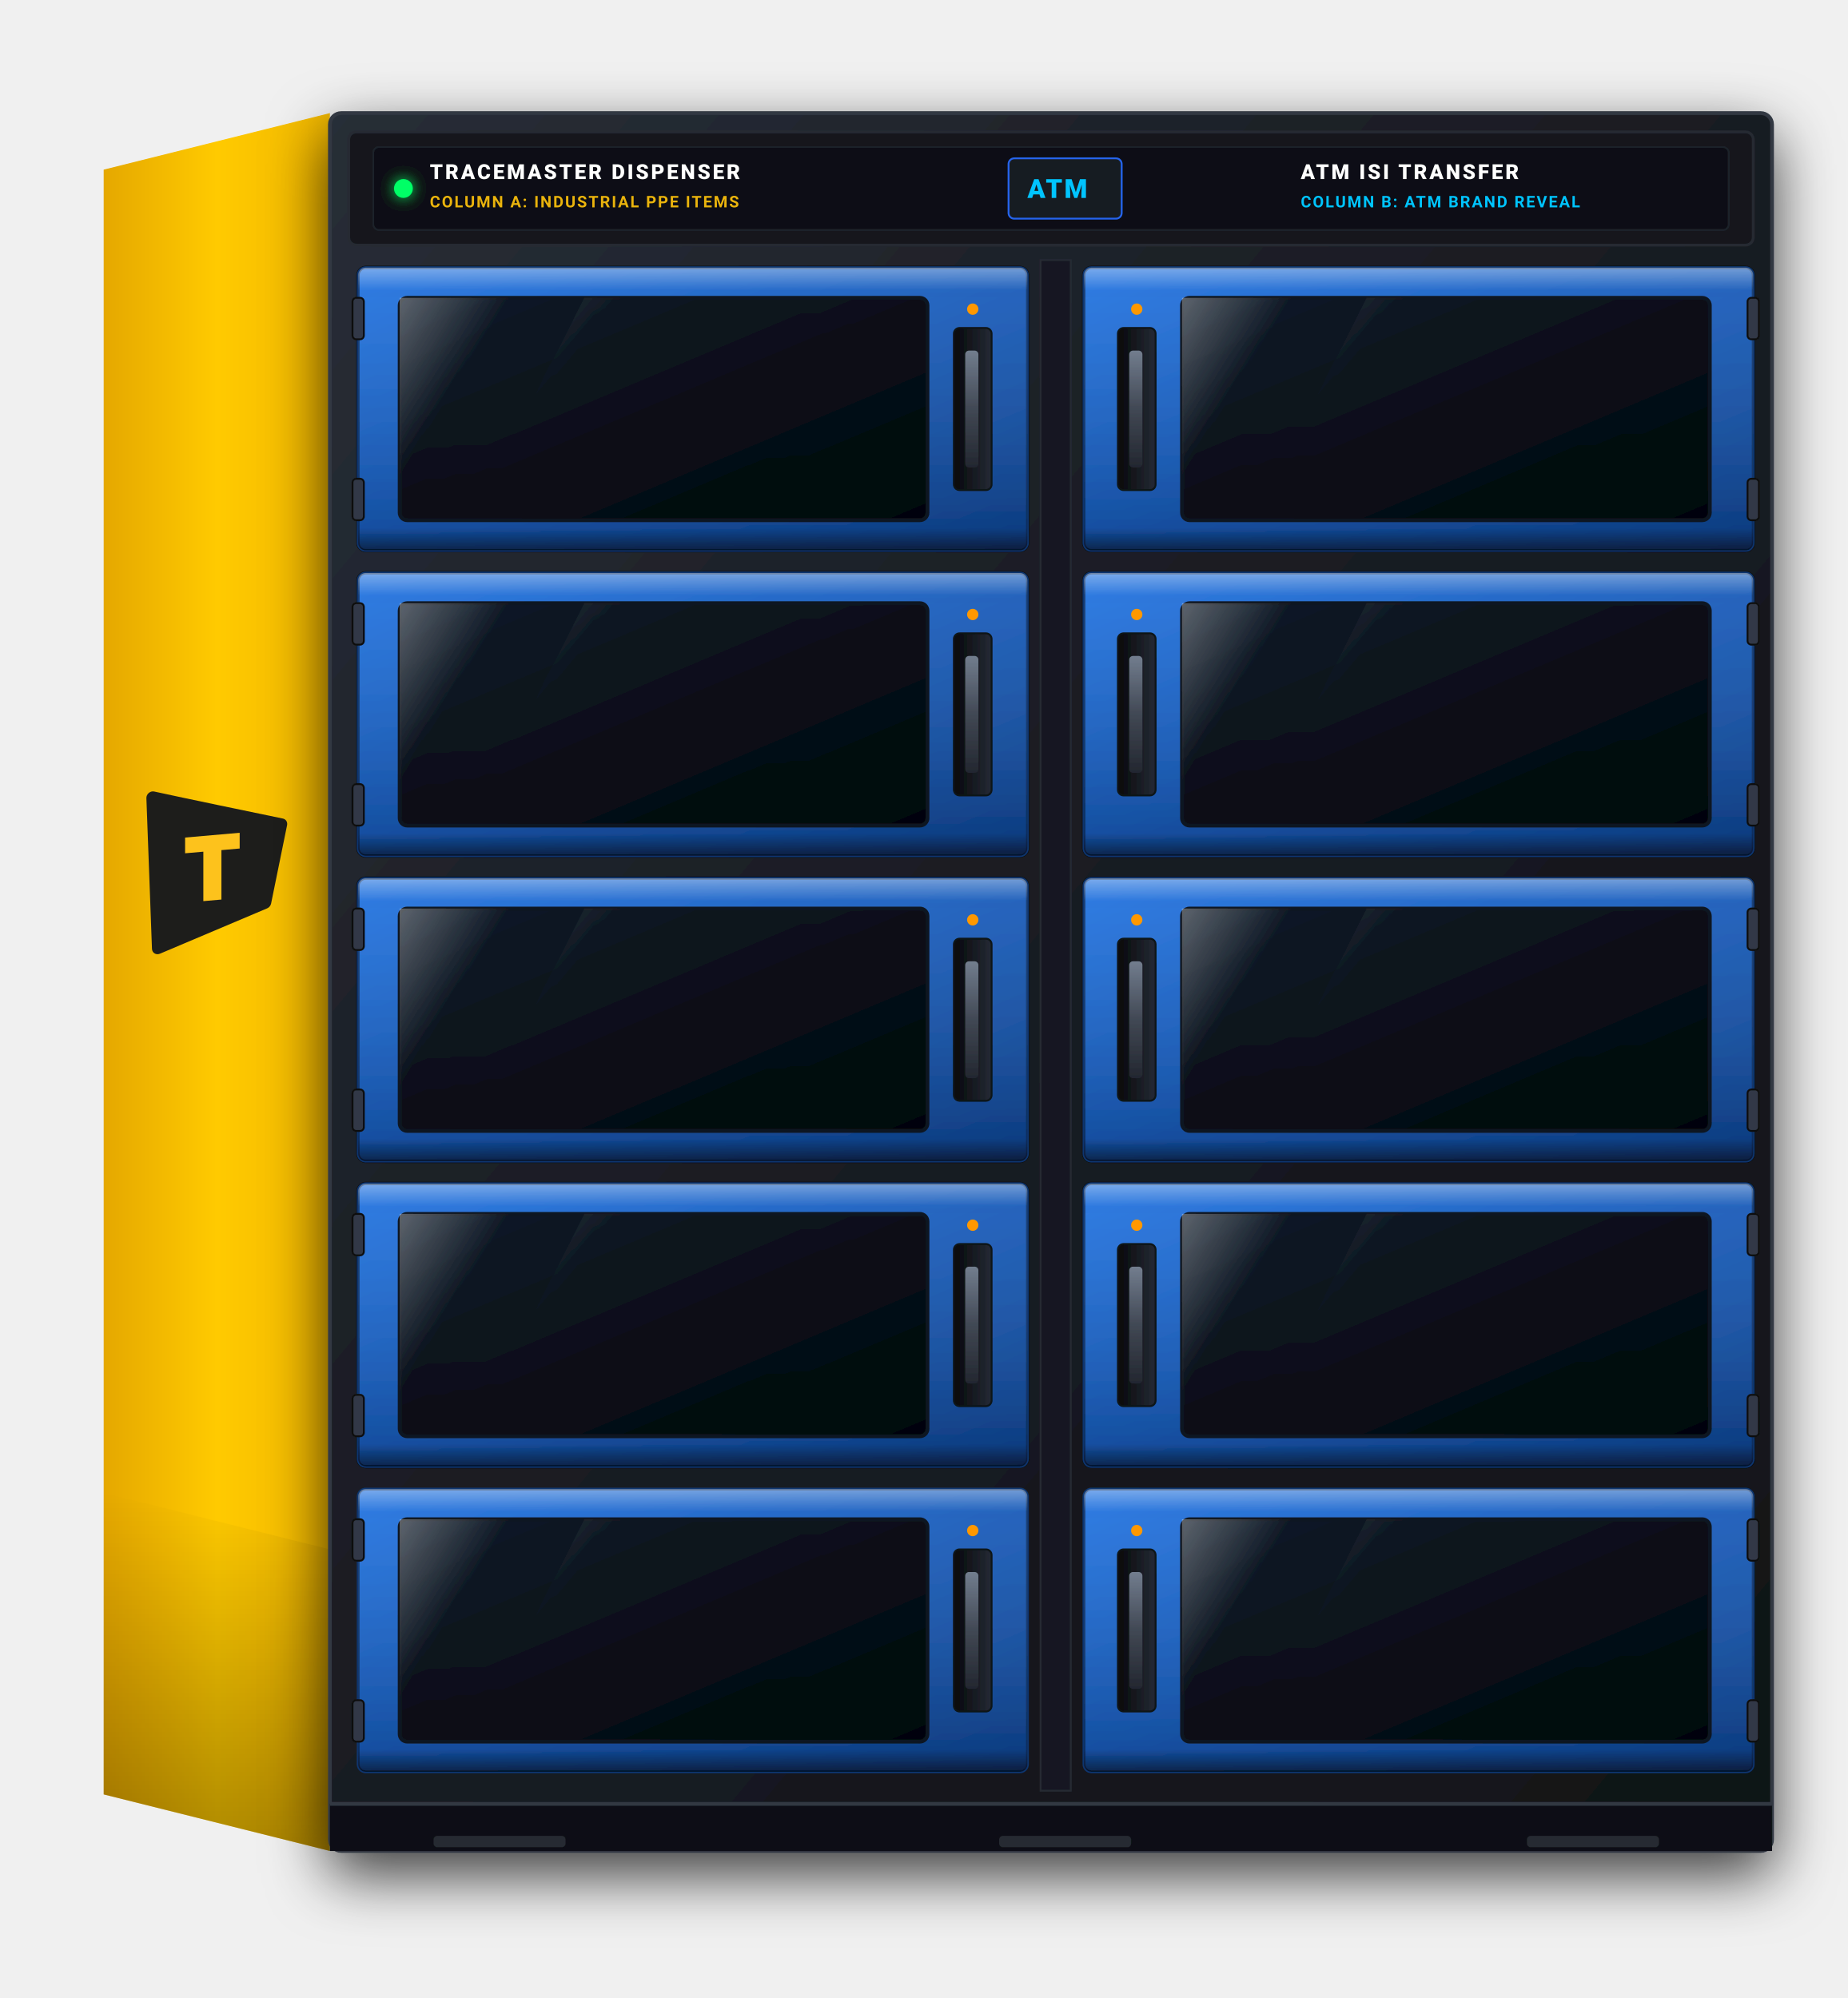
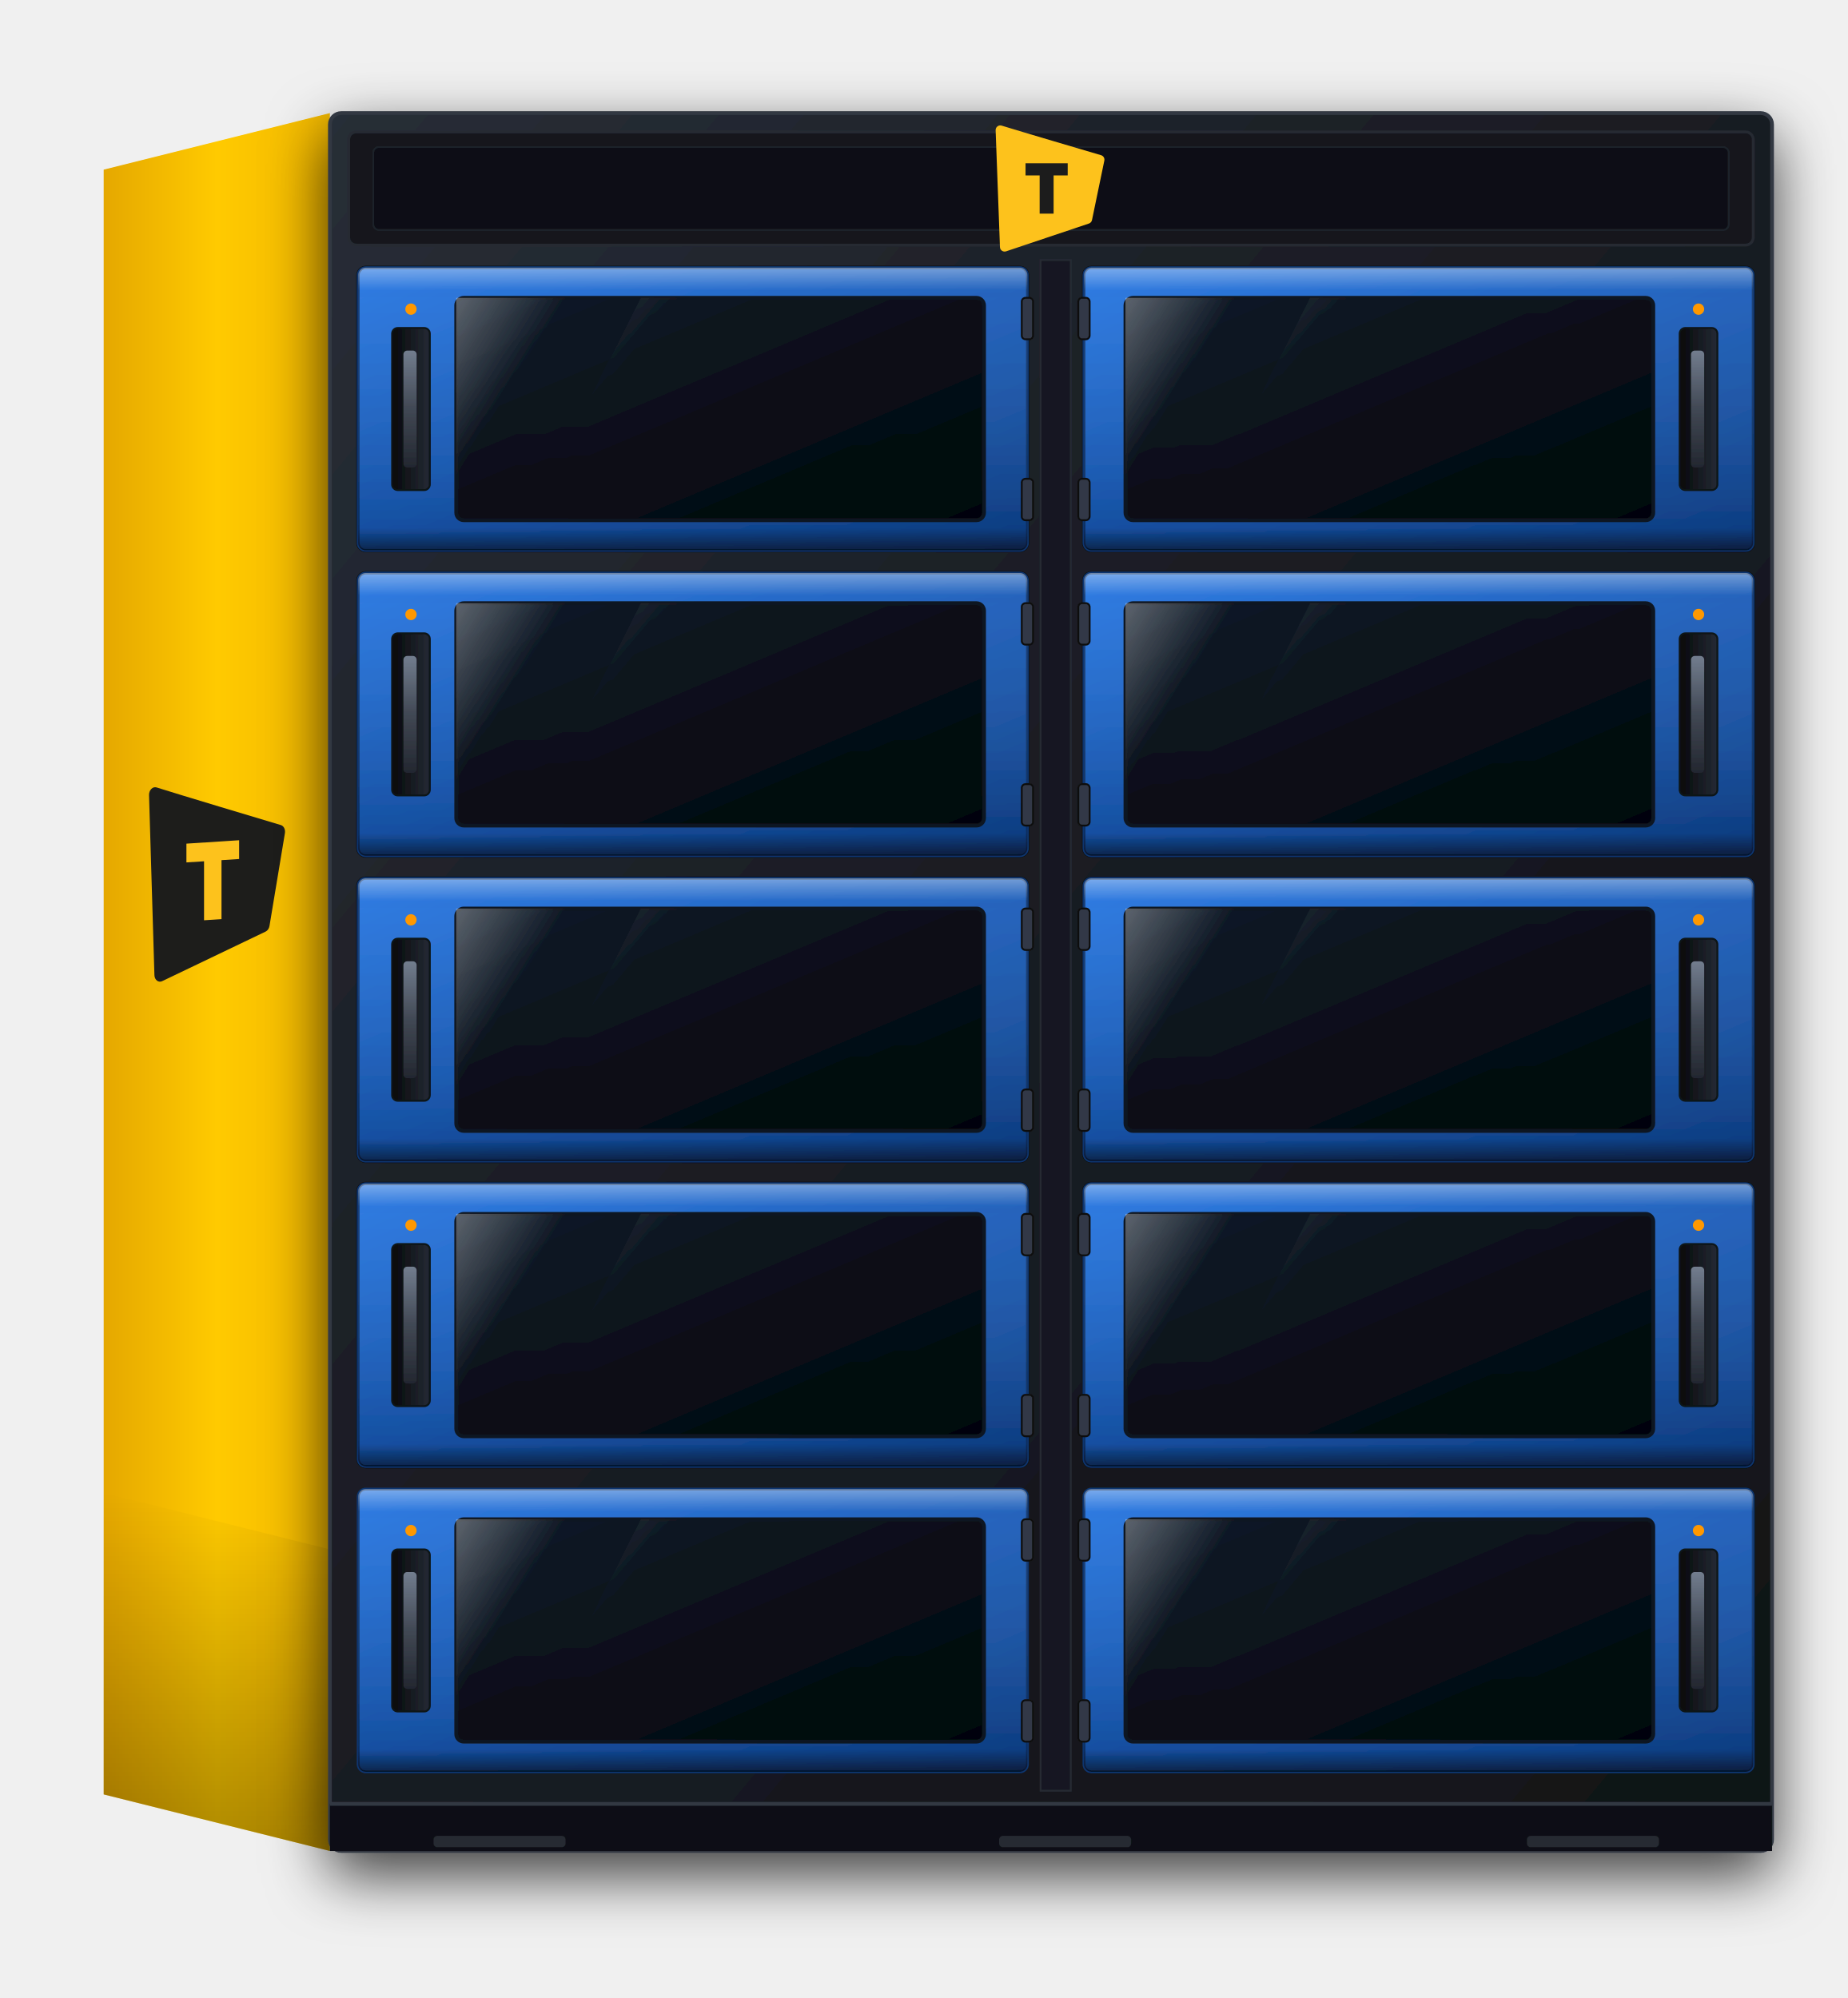
<svg xmlns="http://www.w3.org/2000/svg" viewBox="0 0 980 1060" width="100%" height="100%" shape-rendering="geometricPrecision" text-rendering="geometricPrecision">
  <defs>
    <symbol id="atm-tildes" viewBox="0 0 151 256">
      <g transform="translate(-75.0572 -33.52308)">
        <path d="M75.144,167.757c0-21.559,17.477-39.036,39.036-39.036.041,0,.083 0.0.124 0v-0l79.598-.001c10.678,0,19.335-7.64,19.335-18.317c0-5.918-2.528-8.994-6.717-12.54c10.779,6.947,17.785,16.836,17.785,30.614c0,21.559-17.477,39.544-39.036,39.544l-80.168-.002c-10.678,0-19.335,8.655-19.335,19.332c0,3.53,3.562,8.285,5.214,11.133-9.981-6.334-15.836-19.065-15.836-30.727l0.0 0Z" transform="translate(0.913208 90.13751)" fill="#00cfff" />
        <path d="M75.144,167.757c0-21.559,17.477-39.036,39.036-39.036.041,0,.083 0.0.124 0v-0l79.598-.001c10.678,0,19.335-7.64,19.335-18.317c0-5.918-2.528-8.994-6.717-12.54c10.779,6.947,17.785,16.836,17.785,30.614c0,21.559-17.477,39.544-39.036,39.544l-80.168-.002c-10.678,0-19.335,8.655-19.335,19.332c0,3.53,3.562,8.285,5.214,11.133-9.981-6.334-15.836-19.065-15.836-30.727l0.0 0Z" transform="translate(0.913208 13.63751)" fill="#0c4ee2" />
        <path d="M75.144,167.757c0-21.559,17.477-39.036,39.036-39.036.041,0,.083 0.0.124 0v-0l79.598-.001c10.678,0,19.335-7.64,19.335-18.317c0-5.918-2.528-8.994-6.717-12.54c10.779,6.947,17.785,16.836,17.785,30.614c0,21.559-17.477,39.544-39.036,39.544l-80.168-.002c-10.678,0-19.335,8.655-19.335,19.332c0,3.53,3.562,8.285,5.214,11.133-9.981-6.334-15.836-19.065-15.836-30.727l0.0 0Z" transform="translate(0.913208 -63.3394)" fill="#ff0d0d" />
      </g>
    </symbol>
    <symbol id="atm-letter-a" viewBox="0 0 300 254">
      <g id="atmastatic-u-a2" transform="translate(0 -23.5861)">
        <path id="atmastatic-u-circle" d="M27.5,0C27.5,15.188,15.188,27.5,0,27.5s-27.5-12.312-27.5-27.5s12.312-27.5,27.5-27.5s27.5,12.312,27.5,27.5Z" transform="matrix(3.500302 0 0 3.500302 127.1849 150.4875)" fill="none" stroke="#0c4ee2" stroke-width="17" />
        <path id="atmastatic-u-rectangle" d="M32.137,0C49.886,0,64.274,14.39,64.274,32.14v150.606c0,17.75-14.388,32.14-32.137,32.14s-32.137-14.39-32.137-32.14L0,32.14C0,14.39,14.388,0,32.137,0Z" transform="matrix(0.970149 0 0 0.982143 199.566 27.21459)" fill="#0c4ee2" />
        <path id="atmastatic-s-path1" d="M231.338,178.958c-1.283,29.505,5.441,66.718,42.019,69.838c3.028.258,25.103.221,25.103.221" transform="translate(0.923478 -1.755628)" fill="none" stroke="#0c4ee2" stroke-width="58" />
      </g>
    </symbol>
    <symbol id="atm-letter-t" viewBox="0 0 195 316">
      <g id="atmtstatic-u-t2">
        <path id="atmtstatic-u-vert" d="M46.441,312.893v-279.99C46.441,14.731,59.42,0,75.43,0h.002c16.01,0,28.989,14.731,28.989,32.902v279.99c0,1.058-.044,2.105-.13,3.137h-57.721c-.086-1.033-.13-2.079-.13-3.137h0Z" fill="#0c4ee2" stroke-width="0" />
        <path id="atmtstatic-u-hor" d="M29.82,64.924h161.999c-23.261,12.389-41.203,33.451-49.511,58.87h-112.488c-16.469,0-29.82-13.178-29.82-29.435s13.351-29.435,29.82-29.435v0Z" fill="#0c4ee2" stroke-width="0" />
      </g>
    </symbol>
    <symbol id="atm-letter-m" viewBox="0 0 371.8 253.5">
      <g id="atmmstatic-u-m2">
        <path id="atmmstatic-s-path1" d="M2.021,105.969c0-58.228,47.422-105.325,105.65-105.325c31.038,0,58.943,13.412,78.236,34.756c19.294-21.344,47.199-34.756,78.236-34.756c58.228,0,107.126,47.097,107.126,105.325q0,.071-0,116.24c0,15.734-13.381,28.49-29.114,28.49s-29.076-12.755-29.076-28.489L313.081,112.85c0-26.759-21.692-48.449-48.45-48.449s-48.45,21.69-48.45,48.449L216.18,222.211c0,15.734-13.649,28.489-29.383,28.489-.186,0-.372-.002-.557-.005-.185.004-.371.005-.557.005-15.733,0-30.253-12.755-30.253-28.489L155.428,112.85c0-26.759-20.512-48.449-47.27-48.449s-48.45,21.693-48.45,48.452L59.71,222.21c0,15.734-13.652,28.49-29.385,28.49s-28.305-12.755-28.305-28.489" fill="#0c4ee2" />
      </g>
    </symbol>
    <symbol id="tracemaster-logo" viewBox="0 0 180 180">
      <g transform="translate(-253.6457 -294.6204)">
        <path d="M0,0c17.143-5.293,69.75-20.795,83.776-24.924c1.963-.578,3.146-2.563,2.73-4.566L76.109,-79.581c-.284-1.367-1.273-2.482-2.598-2.927l-69.777-23.41c-2.489-.835-5.081.958-5.177,3.581L-5.081,-3.902C-5.181,-1.198,-2.585,0.798,0,0" transform="matrix(1.33333 0 0 -1.33333 289.309 313.989)" fill="#1d1d1b" />
        <path d="M0,0v-32.193h-11.762v32.193h-11.883v10.246h35.528v-10.246L0,0Z" transform="matrix(1.33333 0 0 -1.33333 347.659 369.949)" fill="#fdc21c" />
      </g>
    </symbol>
    <symbol id="ppe-gloves" viewBox="0 0 120 110">
      <g transform="translate(10, 5)">
        <rect x="12" y="68" width="32" height="26" rx="3" fill="#EAB308" stroke="#78350F" stroke-width="1.5" />
        <line x1="12" y1="78" x2="44" y2="78" stroke="#CA8A04" stroke-width="2" />
        <path d="M 14,68 C 10,50 12,38 12,24 C 12,18 18,18 18,24 L 18,44 L 20,16 C 20,10 26,10 26,16 L 26,44 L 28,18 C 28,12 34,12 34,18 L 34,44 L 36,24 C 36,18 42,18 42,24 C 42,44 44,56 42,68 Z" fill="#3B82F6" stroke="#1E3A8A" stroke-width="1.5" />
        <path d="M 14,52 C 4,46 2,36 8,32 C 14,28 16,36 20,44 Z" fill="#3B82F6" stroke="#1E3A8A" stroke-width="1.5" />
        <path d="M 18,48 Q 28,52 38,48 L 38,64 Q 28,66 18,64 Z" fill="#1D4ED8" opacity="0.6" />
      </g>
      <g transform="translate(58, 12)">
        <rect x="12" y="62" width="32" height="26" rx="3" fill="#EAB308" stroke="#78350F" stroke-width="1.5" />
        <line x1="12" y1="72" x2="44" y2="72" stroke="#CA8A04" stroke-width="2" />
        <path d="M 14,62 C 10,46 12,36 12,22 C 12,16 18,16 18,22 L 18,40 L 20,14 C 20,8 26,8 26,14 L 26,40 L 28,16 C 28,10 34,10 34,16 L 34,40 L 36,22 C 36,16 42,16 42,22 C 42,40 44,52 42,62 Z" fill="#3B82F6" stroke="#1E3A8A" stroke-width="1.5" />
        <path d="M 42,48 C 50,42 52,32 46,28 C 40,24 38,32 34,40 Z" fill="#3B82F6" stroke="#1E3A8A" stroke-width="1.5" />
        <path d="M 18,44 Q 28,48 38,44 L 38,58 Q 28,60 18,58 Z" fill="#1D4ED8" opacity="0.6" />
      </g>
    </symbol>
    <symbol id="ppe-helmet" viewBox="0 0 120 100">
      <path d="M 14,62 C 14,24 34,12 60,12 C 86,12 106,24 106,62 Z" fill="#FACC15" stroke="#CA8A04" stroke-width="2" />
      <path d="M 52,14 C 52,32 54,58 54,62 L 66,62 C 66,58 68,32 68,14 Z" fill="#EAB308" />
      <path d="M 32,28 C 34,40 38,58 38,62" stroke="#CA8A04" stroke-width="2" fill="none" />
      <path d="M 88,28 C 86,40 82,58 82,62" stroke="#CA8A04" stroke-width="2" fill="none" />
      <path d="M 4,62 C 4,58 10,58 18,58 L 102,58 C 110,58 116,58 116,62 C 116,70 106,72 96,72 L 24,72 C 14,72 4,70 4,62 Z" fill="#EAB308" stroke="#A16207" stroke-width="2" />
      <rect x="22" y="70" width="76" height="6" rx="2" fill="#374151" />
      <rect x="52" y="44" width="16" height="12" rx="2" fill="#1F2937" />
    </symbol>
    <symbol id="ppe-goggles" viewBox="0 0 120 90">
      <rect x="8" y="24" width="104" height="42" rx="10" fill="#1E293B" stroke="#0F172A" stroke-width="2" />
      <rect x="14" y="28" width="42" height="34" rx="8" fill="#38BDF8" fill-opacity="0.5" stroke="#0284C7" stroke-width="1.5" />
      <rect x="64" y="28" width="42" height="34" rx="8" fill="#38BDF8" fill-opacity="0.5" stroke="#0284C7" stroke-width="1.5" />
      <path d="M 54,40 Q 60,34 66,40" stroke="#0F172A" stroke-width="3" fill="none" />
      <line x1="20" y1="32" x2="36" y2="56" stroke="#FFFFFF" stroke-width="2.5" stroke-linecap="round" opacity="0.7" />
      <line x1="70" y1="32" x2="86" y2="56" stroke="#FFFFFF" stroke-width="2.5" stroke-linecap="round" opacity="0.7" />
      <path d="M 8,36 C 2,36 0,42 0,52" stroke="#3B82F6" stroke-width="3.5" fill="none" />
      <path d="M 112,36 C 118,36 120,42 120,52" stroke="#3B82F6" stroke-width="3.5" fill="none" />
    </symbol>
    <symbol id="ppe-boots" viewBox="0 0 120 100">
      <g transform="translate(10, 10)">
        <path d="M 4,72 L 96,72 L 98,82 L 4,82 Z" fill="#0F172A" />
        <rect x="12" y="80" width="8" height="4" fill="#334155" />
        <rect x="28" y="80" width="8" height="4" fill="#334155" />
        <rect x="44" y="80" width="8" height="4" fill="#334155" />
        <rect x="60" y="80" width="8" height="4" fill="#334155" />
        <rect x="76" y="80" width="8" height="4" fill="#334155" />
        <path d="M 16,14 L 38,14 L 38,36 C 44,42 56,48 76,52 C 88,54 96,60 96,72 L 4,72 C 4,52 6,24 16,14 Z" fill="#78350F" stroke="#451A03" stroke-width="1.5" />
        <path d="M 68,54 C 82,55 96,62 96,72 L 64,72 C 64,62 66,56 68,54 Z" fill="#1F2937" />
        <rect x="14" y="10" width="26" height="8" rx="3" fill="#1E293B" />
        <circle cx="34" cy="24" r="1.5" fill="#F59E0B" />
        <circle cx="36" cy="32" r="1.5" fill="#F59E0B" />
        <circle cx="40" cy="40" r="1.5" fill="#F59E0B" />
        <circle cx="46" cy="48" r="1.5" fill="#F59E0B" />
        <path d="M 32,24 L 38,32 L 36,40 L 44,48" stroke="#F59E0B" stroke-width="1.2" fill="none" />
      </g>
    </symbol>
    <linearGradient id="yellowBody" x1="0%" y1="0%" x2="100%" y2="0%">
      <stop offset="0%" stop-color="#E5A800" />
      <stop offset="50%" stop-color="#FFCA00" />
      <stop offset="100%" stop-color="#F2B800" />
    </linearGradient>
    <linearGradient id="yellowShadow" x1="0%" y1="0%" x2="0%" y2="100%">
      <stop offset="0%" stop-color="rgba(0,0,0,0)" />
      <stop offset="100%" stop-color="rgba(0,0,0,0.32)" />
    </linearGradient>
    <linearGradient id="frameDark" x1="0%" y1="0%" x2="100%" y2="100%">
      <stop offset="0%" stop-color="#282E37" />
      <stop offset="40%" stop-color="#1B1E25" />
      <stop offset="100%" stop-color="#101217" />
    </linearGradient>
    <linearGradient id="doorBlue" x1="0%" y1="0%" x2="100%" y2="100%">
      <stop offset="0%" stop-color="#2374E1" />
      <stop offset="35%" stop-color="#1A62C6" />
      <stop offset="100%" stop-color="#114796" />
    </linearGradient>
    <linearGradient id="doorBevel" x1="0%" y1="0%" x2="0%" y2="100%">
      <stop offset="0%" stop-color="rgba(255,255,255,0.4)" />
      <stop offset="8%" stop-color="rgba(255,255,255,0.06)" />
      <stop offset="92%" stop-color="rgba(0,0,0,0.15)" />
      <stop offset="100%" stop-color="rgba(0,0,0,0.6)" />
    </linearGradient>
    <linearGradient id="interiorDepth" x1="0%" y1="0%" x2="100%" y2="100%">
      <stop offset="0%" stop-color="#080A0D" />
      <stop offset="50%" stop-color="#11151D" />
      <stop offset="100%" stop-color="#050709" />
    </linearGradient>
    <radialGradient id="spotlightLeft" cx="50%" cy="20%" r="70%">
      <stop offset="0%" stop-color="rgba(255, 235, 200, 0.9)" />
      <stop offset="50%" stop-color="rgba(255, 180, 80, 0.35)" />
      <stop offset="100%" stop-color="rgba(10, 20, 35, 0)" />
    </radialGradient>
    <radialGradient id="spotlightRight" cx="50%" cy="20%" r="70%">
      <stop offset="0%" stop-color="rgba(220, 240, 255, 0.95)" />
      <stop offset="50%" stop-color="rgba(80, 160, 255, 0.4)" />
      <stop offset="100%" stop-color="rgba(10, 20, 35, 0)" />
    </radialGradient>
    <linearGradient id="windowGlass" x1="0%" y1="0%" x2="100%" y2="100%">
      <stop offset="0%" stop-color="#0D141C" stop-opacity="0.93" />
      <stop offset="50%" stop-color="#070C12" stop-opacity="0.96" />
      <stop offset="100%" stop-color="#030508" stop-opacity="0.99" />
    </linearGradient>
    <linearGradient id="glassReflection" x1="0%" y1="0%" x2="100%" y2="100%">
      <stop offset="0%" stop-color="white" stop-opacity="0.32" />
      <stop offset="30%" stop-color="white" stop-opacity="0.08" />
      <stop offset="40%" stop-color="white" stop-opacity="0" />
      <stop offset="70%" stop-color="white" stop-opacity="0" />
      <stop offset="85%" stop-color="white" stop-opacity="0.14" />
      <stop offset="100%" stop-color="white" stop-opacity="0.02" />
    </linearGradient>
    <linearGradient id="handlePocket" x1="0%" y1="0%" x2="100%" y2="0%">
      <stop offset="0%" stop-color="#07080A" />
      <stop offset="40%" stop-color="#13161C" />
      <stop offset="100%" stop-color="#242A34" />
    </linearGradient>
    <linearGradient id="metallicTrim" x1="0%" y1="0%" x2="0%" y2="100%">
      <stop offset="0%" stop-color="#727D8E" />
      <stop offset="50%" stop-color="#414854" />
      <stop offset="100%" stop-color="#232730" />
    </linearGradient>
    <filter id="dropShadow" x="-10%" y="-10%" width="130%" height="130%">
      <feDropShadow dx="0" dy="12" stdDeviation="16" flood-color="#000" flood-opacity="0.75" />
    </filter>
  </defs>
  <style>
    text {
      font-family: 'Segoe UI', -apple-system, BlinkMacSystemFont, Roboto, 'Helvetica Neue', Arial, sans-serif;
      user-select: none;
    }

    /* 12-Second Loop:
       Row 1 (Gloves &amp; Tildes) opens: 7%  - 19%
       Row 2 (Helmet &amp; 'a')    opens: 25% - 37%
       Row 3 (Goggles &amp; 't')   opens: 43% - 55%
       Row 4 (Boots &amp; 'm')     opens: 61% - 73%
       Grand Reveal (All Open): 73% - 85%
       Close &amp; Reset:           88% - 94%
    */

    /* Left Column Doors: Hinge on LEFT (0% 50%), Handle on RIGHT -&gt; Swing to LEFT */
    .door-left-hinge {
      transform-box: fill-box;
      transform-origin: 0% 50%;
      transform-style: preserve-3d;
    }
    #door-L1 { animation: swingLeftDoor1 12s cubic-bezier(0.25, 1, 0.3, 1) infinite; }
    #door-L2 { animation: swingLeftDoor2 12s cubic-bezier(0.25, 1, 0.3, 1) infinite; }
    #door-L3 { animation: swingLeftDoor3 12s cubic-bezier(0.25, 1, 0.3, 1) infinite; }
    #door-L4 { animation: swingLeftDoor4 12s cubic-bezier(0.25, 1, 0.3, 1) infinite; }

    @keyframes swingLeftDoor1 {
      0%, 6%   { transform: perspective(900px) rotateY(0deg) scaleX(1); opacity: 1; }
      16%, 85% { transform: perspective(900px) rotateY(-86deg) scaleX(0.08) skewY(-2deg); opacity: 0.22; }
      92%, 100%{ transform: perspective(900px) rotateY(0deg) scaleX(1); opacity: 1; }
    }
    @keyframes swingLeftDoor2 {
      0%, 24%  { transform: perspective(900px) rotateY(0deg) scaleX(1); opacity: 1; }
      34%, 85% { transform: perspective(900px) rotateY(-86deg) scaleX(0.08) skewY(-2deg); opacity: 0.22; }
      92%, 100%{ transform: perspective(900px) rotateY(0deg) scaleX(1); opacity: 1; }
    }
    @keyframes swingLeftDoor3 {
      0%, 42%  { transform: perspective(900px) rotateY(0deg) scaleX(1); opacity: 1; }
      52%, 85% { transform: perspective(900px) rotateY(-86deg) scaleX(0.08) skewY(-2deg); opacity: 0.22; }
      92%, 100%{ transform: perspective(900px) rotateY(0deg) scaleX(1); opacity: 1; }
    }
    @keyframes swingLeftDoor4 {
      0%, 60%  { transform: perspective(900px) rotateY(0deg) scaleX(1); opacity: 1; }
      70%, 85% { transform: perspective(900px) rotateY(-86deg) scaleX(0.08) skewY(-2deg); opacity: 0.22; }
      92%, 100%{ transform: perspective(900px) rotateY(0deg) scaleX(1); opacity: 1; }
    }

    /* Right Column Doors: Hinge on RIGHT (100% 50%), Handle on LEFT -&gt; Swing to RIGHT */
    .door-right-hinge {
      transform-box: fill-box;
      transform-origin: 100% 50%;
      transform-style: preserve-3d;
    }
    #door-R1 { animation: swingRightDoor1 12s cubic-bezier(0.25, 1, 0.3, 1) infinite; }
    #door-R2 { animation: swingRightDoor2 12s cubic-bezier(0.25, 1, 0.3, 1) infinite; }
    #door-R3 { animation: swingRightDoor3 12s cubic-bezier(0.25, 1, 0.3, 1) infinite; }
    #door-R4 { animation: swingRightDoor4 12s cubic-bezier(0.25, 1, 0.3, 1) infinite; }

    @keyframes swingRightDoor1 {
      0%, 6%   { transform: perspective(900px) rotateY(0deg) scaleX(1); opacity: 1; }
      16%, 85% { transform: perspective(900px) rotateY(86deg) scaleX(0.08) skewY(2deg); opacity: 0.22; }
      92%, 100%{ transform: perspective(900px) rotateY(0deg) scaleX(1); opacity: 1; }
    }
    @keyframes swingRightDoor2 {
      0%, 24%  { transform: perspective(900px) rotateY(0deg) scaleX(1); opacity: 1; }
      34%, 85% { transform: perspective(900px) rotateY(86deg) scaleX(0.08) skewY(2deg); opacity: 0.22; }
      92%, 100%{ transform: perspective(900px) rotateY(0deg) scaleX(1); opacity: 1; }
    }
    @keyframes swingRightDoor3 {
      0%, 42%  { transform: perspective(900px) rotateY(0deg) scaleX(1); opacity: 1; }
      52%, 85% { transform: perspective(900px) rotateY(86deg) scaleX(0.08) skewY(2deg); opacity: 0.22; }
      92%, 100%{ transform: perspective(900px) rotateY(0deg) scaleX(1); opacity: 1; }
    }
    @keyframes swingRightDoor4 {
      0%, 60%  { transform: perspective(900px) rotateY(0deg) scaleX(1); opacity: 1; }
      70%, 85% { transform: perspective(900px) rotateY(86deg) scaleX(0.08) skewY(2deg); opacity: 0.22; }
      92%, 100%{ transform: perspective(900px) rotateY(0deg) scaleX(1); opacity: 1; }
    }

    /* Spotlights */
    .spotlight { opacity: 0.12; transition: opacity 0.5s ease; }
    #spot-L1, #spot-R1 { animation: spotRow1 12s ease infinite; }
    #spot-L2, #spot-R2 { animation: spotRow2 12s ease infinite; }
    #spot-L3, #spot-R3 { animation: spotRow3 12s ease infinite; }
    #spot-L4, #spot-R4 { animation: spotRow4 12s ease infinite; }

    @keyframes spotRow1 {
      0%, 6%   { opacity: 0.1; }
      14%, 86% { opacity: 1; }
      92%, 100%{ opacity: 0.1; }
    }
    @keyframes spotRow2 {
      0%, 24%  { opacity: 0.1; }
      32%, 86% { opacity: 1; }
      92%, 100%{ opacity: 0.1; }
    }
    @keyframes spotRow3 {
      0%, 42%  { opacity: 0.1; }
      50%, 86% { opacity: 1; }
      92%, 100%{ opacity: 0.1; }
    }
    @keyframes spotRow4 {
      0%, 60%  { opacity: 0.1; }
      68%, 86% { opacity: 1; }
      92%, 100%{ opacity: 0.1; }
    }

    /* Item subtle scale/glow */
    .item-glow { transform-box: fill-box; transform-origin: center center; }
    #glow-L1, #glow-R1 { animation: glowRow1 12s ease-out infinite; }
    #glow-L2, #glow-R2 { animation: glowRow2 12s ease-out infinite; }
    #glow-L3, #glow-R3 { animation: glowRow3 12s ease-out infinite; }
    #glow-L4, #glow-R4 { animation: glowRow4 12s ease-out infinite; }

    @keyframes glowRow1 {
      0%, 6%   { transform: scale(0.92); opacity: 0.45; }
      15%, 86% { transform: scale(1.04); opacity: 1; }
      92%, 100%{ transform: scale(0.92); opacity: 0.45; }
    }
    @keyframes glowRow2 {
      0%, 24%  { transform: scale(0.92); opacity: 0.45; }
      33%, 86% { transform: scale(1.04); opacity: 1; }
      92%, 100%{ transform: scale(0.92); opacity: 0.45; }
    }
    @keyframes glowRow3 {
      0%, 42%  { transform: scale(0.92); opacity: 0.45; }
      51%, 86% { transform: scale(1.04); opacity: 1; }
      92%, 100%{ transform: scale(0.92); opacity: 0.45; }
    }
    @keyframes glowRow4 {
      0%, 60%  { transform: scale(0.92); opacity: 0.45; }
      69%, 86% { transform: scale(1.04); opacity: 1; }
      92%, 100%{ transform: scale(0.92); opacity: 0.45; }
    }

    /* Lock LEDs (Orange locked -&gt; Green open) */
    #led-1 { animation: ledRow1 12s infinite; }
    #led-2 { animation: ledRow2 12s infinite; }
    #led-3 { animation: ledRow3 12s infinite; }
    #led-4 { animation: ledRow4 12s infinite; }

    @keyframes ledRow1 {
      0%, 5%   { fill: #FF9800; filter: drop-shadow(0 0 2px #FF9800); }
      7%, 85%  { fill: #00FF66; filter: drop-shadow(0 0 5px #00FF66); }
      92%, 100%{ fill: #FF9800; filter: drop-shadow(0 0 2px #FF9800); }
    }
    @keyframes ledRow2 {
      0%, 23%  { fill: #FF9800; filter: drop-shadow(0 0 2px #FF9800); }
      25%, 85% { fill: #00FF66; filter: drop-shadow(0 0 5px #00FF66); }
      92%, 100%{ fill: #FF9800; filter: drop-shadow(0 0 2px #FF9800); }
    }
    @keyframes ledRow3 {
      0%, 41%  { fill: #FF9800; filter: drop-shadow(0 0 2px #FF9800); }
      43%, 85% { fill: #00FF66; filter: drop-shadow(0 0 5px #00FF66); }
      92%, 100%{ fill: #FF9800; filter: drop-shadow(0 0 2px #FF9800); }
    }
    @keyframes ledRow4 {
      0%, 59%  { fill: #FF9800; filter: drop-shadow(0 0 2px #FF9800); }
      61%, 85% { fill: #00FF66; filter: drop-shadow(0 0 5px #00FF66); }
      92%, 100%{ fill: #FF9800; filter: drop-shadow(0 0 2px #FF9800); }
    }
  </style>
  <g id="cabinet" transform="translate(10, 20)">
    <g id="yellow-side-flank">
      <polygon points="45,70 165,40 165,962 45,932" fill="url(#yellowBody)" />
      <polygon points="45,772 165,802 165,962 45,932" fill="url(#yellowShadow)" />
-       <g transform="translate(50, 390) skewY(-5)">
-         <svg viewBox="0 0 180 180" width="110" height="110">
+       <g transform="translate(52, 385) scale(0.85, 1.05) skewY(-3)">
+         <svg viewBox="0 0 180 180" width="125" height="125">
          <g transform="translate(-253.6457 -294.6204)">
            <path d="M0,0c17.143-5.293,69.75-20.795,83.776-24.924c1.963-.578,3.146-2.563,2.73-4.566L76.109,-79.581c-.284-1.367-1.273-2.482-2.598-2.927l-69.777-23.41c-2.489-.835-5.081.958-5.177,3.581L-5.081,-3.902C-5.181,-1.198,-2.585,0.798,0,0" transform="matrix(1.33333 0 0 -1.33333 289.309 313.989)" fill="#1d1d1b" />
            <path d="M0,0v-32.193h-11.762v32.193h-11.883v10.246h35.528v-10.246L0,0Z" transform="matrix(1.33333 0 0 -1.33333 347.659 369.949)" fill="#fdc21c" />
          </g>
        </svg>
      </g>
    </g>
    <g id="front-chassis" filter="url(#dropShadow)">
      <rect x="165" y="40" width="765" height="922" rx="6" fill="url(#frameDark)" stroke="#313742" stroke-width="2" />
      <rect x="175" y="50" width="745" height="60" rx="4" fill="#13161B" stroke="#252A33" stroke-width="1.5" />
      <rect x="188" y="58" width="719" height="44" rx="3" fill="#0A0D12" stroke="#1E232B" />
-       <circle cx="204" cy="80" r="5" fill="#00FF66" filter="drop-shadow(0 0 4px #00FF66)" />
-       <text x="218" y="75" font-size="11" font-weight="800" fill="#FFFFFF" letter-spacing="1.2">TRACEMASTER DISPENSER</text>
-       <text x="218" y="90" font-size="8.5" font-weight="600" fill="#EAB308" letter-spacing="0.8">COLUMN A: INDUSTRIAL PPE ITEMS</text>
-       <rect x="525" y="64" width="60" height="32" rx="3" fill="#171C24" stroke="#2563EB" stroke-width="1" />
-       <text x="535" y="85" font-size="14" font-weight="900" fill="#00C4FF" letter-spacing="1">ATM</text>
-       <text x="680" y="75" font-size="11" font-weight="800" fill="#FFFFFF" letter-spacing="1.2">ATM ISI TRANSFER</text>
-       <text x="680" y="90" font-size="8.5" font-weight="600" fill="#00C4FF" letter-spacing="0.8">COLUMN B: ATM BRAND REVEAL</text>
+       <svg x="504.5" y="37.5" width="85" height="85" viewBox="0 0 180 180">
+         <g transform="translate(-253.6457 -294.6204)">
+           <path d="M0,0c17.143-5.293,69.75-20.795,83.776-24.924c1.963-.578,3.146-2.563,2.73-4.566L76.109,-79.581c-.284-1.367-1.273-2.482-2.598-2.927l-69.777-23.41c-2.489-.835-5.081.958-5.177,3.581L-5.081,-3.902C-5.181,-1.198,-2.585,0.798,0,0" transform="matrix(1.33333 0 0 -1.33333 289.309 313.989)" fill="#fdc21c" />
+           <path d="M0,0v-32.193h-11.762v32.193h-11.883v10.246h35.528v-10.246L0,0Z" transform="matrix(1.33333 0 0 -1.33333 347.659 369.949)" fill="#1d1d1b" />
+         </g>
+       </svg>
      <rect x="165" y="937" width="765" height="25" fill="#0F1115" />
      <line x1="165" y1="937" x2="930" y2="937" stroke="#313742" stroke-width="2" />
      <rect x="220" y="954" width="70" height="6" rx="2" fill="#252A33" />
      <rect x="520" y="954" width="70" height="6" rx="2" fill="#252A33" />
      <rect x="800" y="954" width="70" height="6" rx="2" fill="#252A33" />
      <rect x="542" y="118" width="16" height="812" fill="#141820" stroke="#252A33" stroke-width="1" />
      <g id="locker-L1" transform="translate(180, 122)">
        <rect x="0" y="0" width="355" height="150" rx="4" fill="url(#interiorDepth)" stroke="#090B0E" stroke-width="2" />
        <rect x="25" y="3" width="305" height="4" rx="2" fill="#FFFFFF" opacity="0.9" />
        <ellipse id="spot-L1" class="spotlight" cx="177" cy="75" rx="160" ry="65" fill="url(#spotlightLeft)" />
        <g id="glow-L1" class="item-glow">
          <use href="#ppe-gloves" x="120" y="24" width="115" height="102" />
        </g>
+         <g id="door-R1" class="door-right-hinge">
+           <rect x="0" y="0" width="355" height="150" rx="4" fill="url(#doorBlue)" stroke="#0E3670" stroke-width="1.5" />
+           <rect x="0" y="0" width="355" height="150" rx="4" fill="url(#doorBevel)" />
+           <rect x="18" y="32" width="20" height="86" rx="3" fill="url(#handlePocket)" stroke="#0E1318" stroke-width="1" />
+           <rect x="24" y="44" width="7" height="62" rx="2" fill="url(#metallicTrim)" />
+           <circle id="led-1" cx="28" cy="22" r="3" fill="#FF9800" />
+           <rect x="52" y="16" width="280" height="118" rx="4" fill="url(#windowGlass)" stroke="#111720" stroke-width="2" />
+           <polygon points="52,16 125,16 70,134 52,134" fill="url(#glassReflection)" />
+           <polygon points="150,16 190,16 130,134 90,134" fill="url(#glassReflection)" opacity="0.6" />
+         </g>
+         <rect x="352" y="16" width="6" height="22" rx="2" fill="#313947" stroke="#111" stroke-width="1" />
+         <rect x="352" y="112" width="6" height="22" rx="2" fill="#313947" stroke="#111" stroke-width="1" />
+       </g>
+       <g id="locker-R1" transform="translate(565, 122)">
+         <rect x="0" y="0" width="355" height="150" rx="4" fill="url(#interiorDepth)" stroke="#090B0E" stroke-width="2" />
+         <rect x="25" y="3" width="305" height="4" rx="2" fill="#FFFFFF" opacity="0.9" />
+         <ellipse id="spot-R1" class="spotlight" cx="177" cy="75" rx="160" ry="65" fill="url(#spotlightRight)" />
+         <g id="glow-R1" class="item-glow">
+           <use href="#atm-tildes" x="145" y="20" width="65" height="110" />
+         </g>
        <g id="door-L1" class="door-left-hinge">
          <rect x="0" y="0" width="355" height="150" rx="4" fill="url(#doorBlue)" stroke="#0E3670" stroke-width="1.5" />
          <rect x="0" y="0" width="355" height="150" rx="4" fill="url(#doorBevel)" />
          <rect x="22" y="16" width="280" height="118" rx="4" fill="url(#windowGlass)" stroke="#111720" stroke-width="2" />
          <polygon points="22,16 95,16 40,134 22,134" fill="url(#glassReflection)" />
          <polygon points="120,16 160,16 100,134 60,134" fill="url(#glassReflection)" opacity="0.6" />
          <rect x="316" y="32" width="20" height="86" rx="3" fill="url(#handlePocket)" stroke="#0E1318" stroke-width="1" />
          <rect x="322" y="44" width="7" height="62" rx="2" fill="url(#metallicTrim)" />
          <circle id="led-1" cx="326" cy="22" r="3" fill="#FF9800" />
        </g>
        <rect x="-3" y="16" width="6" height="22" rx="2" fill="#313947" stroke="#111" stroke-width="1" />
        <rect x="-3" y="112" width="6" height="22" rx="2" fill="#313947" stroke="#111" stroke-width="1" />
      </g>
-       <g id="locker-R1" transform="translate(565, 122)">
-         <rect x="0" y="0" width="355" height="150" rx="4" fill="url(#interiorDepth)" stroke="#090B0E" stroke-width="2" />
-         <rect x="25" y="3" width="305" height="4" rx="2" fill="#FFFFFF" opacity="0.9" />
-         <ellipse id="spot-R1" class="spotlight" cx="177" cy="75" rx="160" ry="65" fill="url(#spotlightRight)" />
-         <g id="glow-R1" class="item-glow">
-           <use href="#atm-tildes" x="145" y="20" width="65" height="110" />
-         </g>
-         <g id="door-R1" class="door-right-hinge">
+       <g id="locker-L2" transform="translate(180, 284)">
+         <rect x="0" y="0" width="355" height="150" rx="4" fill="url(#interiorDepth)" stroke="#090B0E" stroke-width="2" />
+         <rect x="25" y="3" width="305" height="4" rx="2" fill="#FFFFFF" opacity="0.9" />
+         <ellipse id="spot-L2" class="spotlight" cx="177" cy="75" rx="160" ry="65" fill="url(#spotlightLeft)" />
+         <g id="glow-L2" class="item-glow">
+           <use href="#ppe-helmet" x="122" y="30" width="110" height="92" />
+         </g>
+         <g id="door-R2" class="door-right-hinge">
          <rect x="0" y="0" width="355" height="150" rx="4" fill="url(#doorBlue)" stroke="#0E3670" stroke-width="1.5" />
          <rect x="0" y="0" width="355" height="150" rx="4" fill="url(#doorBevel)" />
          <rect x="18" y="32" width="20" height="86" rx="3" fill="url(#handlePocket)" stroke="#0E1318" stroke-width="1" />
          <rect x="24" y="44" width="7" height="62" rx="2" fill="url(#metallicTrim)" />
-           <circle id="led-1" cx="28" cy="22" r="3" fill="#FF9800" />
+           <circle id="led-2" cx="28" cy="22" r="3" fill="#FF9800" />
          <rect x="52" y="16" width="280" height="118" rx="4" fill="url(#windowGlass)" stroke="#111720" stroke-width="2" />
          <polygon points="52,16 125,16 70,134 52,134" fill="url(#glassReflection)" />
          <polygon points="150,16 190,16 130,134 90,134" fill="url(#glassReflection)" opacity="0.6" />
        </g>
        <rect x="352" y="16" width="6" height="22" rx="2" fill="#313947" stroke="#111" stroke-width="1" />
        <rect x="352" y="112" width="6" height="22" rx="2" fill="#313947" stroke="#111" stroke-width="1" />
      </g>
-       <g id="locker-L2" transform="translate(180, 284)">
-         <rect x="0" y="0" width="355" height="150" rx="4" fill="url(#interiorDepth)" stroke="#090B0E" stroke-width="2" />
-         <rect x="25" y="3" width="305" height="4" rx="2" fill="#FFFFFF" opacity="0.9" />
-         <ellipse id="spot-L2" class="spotlight" cx="177" cy="75" rx="160" ry="65" fill="url(#spotlightLeft)" />
-         <g id="glow-L2" class="item-glow">
-           <use href="#ppe-helmet" x="122" y="30" width="110" height="92" />
+       <g id="locker-R2" transform="translate(565, 284)">
+         <rect x="0" y="0" width="355" height="150" rx="4" fill="url(#interiorDepth)" stroke="#090B0E" stroke-width="2" />
+         <rect x="25" y="3" width="305" height="4" rx="2" fill="#FFFFFF" opacity="0.9" />
+         <ellipse id="spot-R2" class="spotlight" cx="177" cy="75" rx="160" ry="65" fill="url(#spotlightRight)" />
+         <g id="glow-R2" class="item-glow">
+           <use href="#atm-letter-a" x="121" y="28" width="112" height="95" />
        </g>
        <g id="door-L2" class="door-left-hinge">
          <rect x="0" y="0" width="355" height="150" rx="4" fill="url(#doorBlue)" stroke="#0E3670" stroke-width="1.5" />
          <rect x="0" y="0" width="355" height="150" rx="4" fill="url(#doorBevel)" />
          <rect x="22" y="16" width="280" height="118" rx="4" fill="url(#windowGlass)" stroke="#111720" stroke-width="2" />
          <polygon points="22,16 95,16 40,134 22,134" fill="url(#glassReflection)" />
          <polygon points="120,16 160,16 100,134 60,134" fill="url(#glassReflection)" opacity="0.6" />
          <rect x="316" y="32" width="20" height="86" rx="3" fill="url(#handlePocket)" stroke="#0E1318" stroke-width="1" />
          <rect x="322" y="44" width="7" height="62" rx="2" fill="url(#metallicTrim)" />
          <circle id="led-2" cx="326" cy="22" r="3" fill="#FF9800" />
        </g>
        <rect x="-3" y="16" width="6" height="22" rx="2" fill="#313947" stroke="#111" stroke-width="1" />
        <rect x="-3" y="112" width="6" height="22" rx="2" fill="#313947" stroke="#111" stroke-width="1" />
      </g>
-       <g id="locker-R2" transform="translate(565, 284)">
-         <rect x="0" y="0" width="355" height="150" rx="4" fill="url(#interiorDepth)" stroke="#090B0E" stroke-width="2" />
-         <rect x="25" y="3" width="305" height="4" rx="2" fill="#FFFFFF" opacity="0.9" />
-         <ellipse id="spot-R2" class="spotlight" cx="177" cy="75" rx="160" ry="65" fill="url(#spotlightRight)" />
-         <g id="glow-R2" class="item-glow">
-           <use href="#atm-letter-a" x="121" y="28" width="112" height="95" />
-         </g>
-         <g id="door-R2" class="door-right-hinge">
+       <g id="locker-L3" transform="translate(180, 446)">
+         <rect x="0" y="0" width="355" height="150" rx="4" fill="url(#interiorDepth)" stroke="#090B0E" stroke-width="2" />
+         <rect x="25" y="3" width="305" height="4" rx="2" fill="#FFFFFF" opacity="0.9" />
+         <ellipse id="spot-L3" class="spotlight" cx="177" cy="75" rx="160" ry="65" fill="url(#spotlightLeft)" />
+         <g id="glow-L3" class="item-glow">
+           <use href="#ppe-goggles" x="122" y="34" width="112" height="84" />
+         </g>
+         <g id="door-R3" class="door-right-hinge">
          <rect x="0" y="0" width="355" height="150" rx="4" fill="url(#doorBlue)" stroke="#0E3670" stroke-width="1.5" />
          <rect x="0" y="0" width="355" height="150" rx="4" fill="url(#doorBevel)" />
          <rect x="18" y="32" width="20" height="86" rx="3" fill="url(#handlePocket)" stroke="#0E1318" stroke-width="1" />
          <rect x="24" y="44" width="7" height="62" rx="2" fill="url(#metallicTrim)" />
-           <circle id="led-2" cx="28" cy="22" r="3" fill="#FF9800" />
+           <circle id="led-3" cx="28" cy="22" r="3" fill="#FF9800" />
          <rect x="52" y="16" width="280" height="118" rx="4" fill="url(#windowGlass)" stroke="#111720" stroke-width="2" />
          <polygon points="52,16 125,16 70,134 52,134" fill="url(#glassReflection)" />
          <polygon points="150,16 190,16 130,134 90,134" fill="url(#glassReflection)" opacity="0.6" />
        </g>
        <rect x="352" y="16" width="6" height="22" rx="2" fill="#313947" stroke="#111" stroke-width="1" />
        <rect x="352" y="112" width="6" height="22" rx="2" fill="#313947" stroke="#111" stroke-width="1" />
      </g>
-       <g id="locker-L3" transform="translate(180, 446)">
-         <rect x="0" y="0" width="355" height="150" rx="4" fill="url(#interiorDepth)" stroke="#090B0E" stroke-width="2" />
-         <rect x="25" y="3" width="305" height="4" rx="2" fill="#FFFFFF" opacity="0.9" />
-         <ellipse id="spot-L3" class="spotlight" cx="177" cy="75" rx="160" ry="65" fill="url(#spotlightLeft)" />
-         <g id="glow-L3" class="item-glow">
-           <use href="#ppe-goggles" x="122" y="34" width="112" height="84" />
+       <g id="locker-R3" transform="translate(565, 446)">
+         <rect x="0" y="0" width="355" height="150" rx="4" fill="url(#interiorDepth)" stroke="#090B0E" stroke-width="2" />
+         <rect x="25" y="3" width="305" height="4" rx="2" fill="#FFFFFF" opacity="0.9" />
+         <ellipse id="spot-R3" class="spotlight" cx="177" cy="75" rx="160" ry="65" fill="url(#spotlightRight)" />
+         <g id="glow-R3" class="item-glow">
+           <use href="#atm-letter-t" x="143" y="20" width="68" height="110" />
        </g>
        <g id="door-L3" class="door-left-hinge">
          <rect x="0" y="0" width="355" height="150" rx="4" fill="url(#doorBlue)" stroke="#0E3670" stroke-width="1.5" />
          <rect x="0" y="0" width="355" height="150" rx="4" fill="url(#doorBevel)" />
          <rect x="22" y="16" width="280" height="118" rx="4" fill="url(#windowGlass)" stroke="#111720" stroke-width="2" />
          <polygon points="22,16 95,16 40,134 22,134" fill="url(#glassReflection)" />
          <polygon points="120,16 160,16 100,134 60,134" fill="url(#glassReflection)" opacity="0.6" />
          <rect x="316" y="32" width="20" height="86" rx="3" fill="url(#handlePocket)" stroke="#0E1318" stroke-width="1" />
          <rect x="322" y="44" width="7" height="62" rx="2" fill="url(#metallicTrim)" />
          <circle id="led-3" cx="326" cy="22" r="3" fill="#FF9800" />
        </g>
        <rect x="-3" y="16" width="6" height="22" rx="2" fill="#313947" stroke="#111" stroke-width="1" />
        <rect x="-3" y="112" width="6" height="22" rx="2" fill="#313947" stroke="#111" stroke-width="1" />
      </g>
-       <g id="locker-R3" transform="translate(565, 446)">
-         <rect x="0" y="0" width="355" height="150" rx="4" fill="url(#interiorDepth)" stroke="#090B0E" stroke-width="2" />
-         <rect x="25" y="3" width="305" height="4" rx="2" fill="#FFFFFF" opacity="0.9" />
-         <ellipse id="spot-R3" class="spotlight" cx="177" cy="75" rx="160" ry="65" fill="url(#spotlightRight)" />
-         <g id="glow-R3" class="item-glow">
-           <use href="#atm-letter-t" x="143" y="20" width="68" height="110" />
-         </g>
-         <g id="door-R3" class="door-right-hinge">
+       <g id="locker-L4" transform="translate(180, 608)">
+         <rect x="0" y="0" width="355" height="150" rx="4" fill="url(#interiorDepth)" stroke="#090B0E" stroke-width="2" />
+         <rect x="25" y="3" width="305" height="4" rx="2" fill="#FFFFFF" opacity="0.9" />
+         <ellipse id="spot-L4" class="spotlight" cx="177" cy="75" rx="160" ry="65" fill="url(#spotlightLeft)" />
+         <g id="glow-L4" class="item-glow">
+           <use href="#ppe-boots" x="122" y="26" width="112" height="98" />
+         </g>
+         <g id="door-R4" class="door-right-hinge">
          <rect x="0" y="0" width="355" height="150" rx="4" fill="url(#doorBlue)" stroke="#0E3670" stroke-width="1.5" />
          <rect x="0" y="0" width="355" height="150" rx="4" fill="url(#doorBevel)" />
          <rect x="18" y="32" width="20" height="86" rx="3" fill="url(#handlePocket)" stroke="#0E1318" stroke-width="1" />
          <rect x="24" y="44" width="7" height="62" rx="2" fill="url(#metallicTrim)" />
-           <circle id="led-3" cx="28" cy="22" r="3" fill="#FF9800" />
+           <circle id="led-4" cx="28" cy="22" r="3" fill="#FF9800" />
          <rect x="52" y="16" width="280" height="118" rx="4" fill="url(#windowGlass)" stroke="#111720" stroke-width="2" />
          <polygon points="52,16 125,16 70,134 52,134" fill="url(#glassReflection)" />
          <polygon points="150,16 190,16 130,134 90,134" fill="url(#glassReflection)" opacity="0.6" />
        </g>
        <rect x="352" y="16" width="6" height="22" rx="2" fill="#313947" stroke="#111" stroke-width="1" />
        <rect x="352" y="112" width="6" height="22" rx="2" fill="#313947" stroke="#111" stroke-width="1" />
      </g>
-       <g id="locker-L4" transform="translate(180, 608)">
-         <rect x="0" y="0" width="355" height="150" rx="4" fill="url(#interiorDepth)" stroke="#090B0E" stroke-width="2" />
-         <rect x="25" y="3" width="305" height="4" rx="2" fill="#FFFFFF" opacity="0.9" />
-         <ellipse id="spot-L4" class="spotlight" cx="177" cy="75" rx="160" ry="65" fill="url(#spotlightLeft)" />
-         <g id="glow-L4" class="item-glow">
-           <use href="#ppe-boots" x="122" y="26" width="112" height="98" />
+       <g id="locker-R4" transform="translate(565, 608)">
+         <rect x="0" y="0" width="355" height="150" rx="4" fill="url(#interiorDepth)" stroke="#090B0E" stroke-width="2" />
+         <rect x="25" y="3" width="305" height="4" rx="2" fill="#FFFFFF" opacity="0.9" />
+         <ellipse id="spot-R4" class="spotlight" cx="177" cy="75" rx="160" ry="65" fill="url(#spotlightRight)" />
+         <g id="glow-R4" class="item-glow">
+           <use href="#atm-letter-m" x="107" y="28" width="140" height="95" />
        </g>
        <g id="door-L4" class="door-left-hinge">
          <rect x="0" y="0" width="355" height="150" rx="4" fill="url(#doorBlue)" stroke="#0E3670" stroke-width="1.5" />
          <rect x="0" y="0" width="355" height="150" rx="4" fill="url(#doorBevel)" />
          <rect x="22" y="16" width="280" height="118" rx="4" fill="url(#windowGlass)" stroke="#111720" stroke-width="2" />
          <polygon points="22,16 95,16 40,134 22,134" fill="url(#glassReflection)" />
          <polygon points="120,16 160,16 100,134 60,134" fill="url(#glassReflection)" opacity="0.6" />
          <rect x="316" y="32" width="20" height="86" rx="3" fill="url(#handlePocket)" stroke="#0E1318" stroke-width="1" />
          <rect x="322" y="44" width="7" height="62" rx="2" fill="url(#metallicTrim)" />
          <circle id="led-4" cx="326" cy="22" r="3" fill="#FF9800" />
        </g>
        <rect x="-3" y="16" width="6" height="22" rx="2" fill="#313947" stroke="#111" stroke-width="1" />
        <rect x="-3" y="112" width="6" height="22" rx="2" fill="#313947" stroke="#111" stroke-width="1" />
      </g>
-       <g id="locker-R4" transform="translate(565, 608)">
-         <rect x="0" y="0" width="355" height="150" rx="4" fill="url(#interiorDepth)" stroke="#090B0E" stroke-width="2" />
-         <rect x="25" y="3" width="305" height="4" rx="2" fill="#FFFFFF" opacity="0.9" />
-         <ellipse id="spot-R4" class="spotlight" cx="177" cy="75" rx="160" ry="65" fill="url(#spotlightRight)" />
-         <g id="glow-R4" class="item-glow">
-           <use href="#atm-letter-m" x="107" y="28" width="140" height="95" />
-         </g>
-         <g id="door-R4" class="door-right-hinge">
-           <rect x="0" y="0" width="355" height="150" rx="4" fill="url(#doorBlue)" stroke="#0E3670" stroke-width="1.5" />
-           <rect x="0" y="0" width="355" height="150" rx="4" fill="url(#doorBevel)" />
-           <rect x="18" y="32" width="20" height="86" rx="3" fill="url(#handlePocket)" stroke="#0E1318" stroke-width="1" />
-           <rect x="24" y="44" width="7" height="62" rx="2" fill="url(#metallicTrim)" />
-           <circle id="led-4" cx="28" cy="22" r="3" fill="#FF9800" />
-           <rect x="52" y="16" width="280" height="118" rx="4" fill="url(#windowGlass)" stroke="#111720" stroke-width="2" />
-           <polygon points="52,16 125,16 70,134 52,134" fill="url(#glassReflection)" />
-           <polygon points="150,16 190,16 130,134 90,134" fill="url(#glassReflection)" opacity="0.6" />
-         </g>
+       <g id="locker-L5" transform="translate(180, 770)">
+         <rect x="0" y="0" width="355" height="150" rx="4" fill="url(#doorBlue)" stroke="#0E3670" stroke-width="1.5" />
+         <rect x="0" y="0" width="355" height="150" rx="4" fill="url(#doorBevel)" />
+         <rect x="18" y="32" width="20" height="86" rx="3" fill="url(#handlePocket)" stroke="#0E1318" stroke-width="1" />
+         <rect x="24" y="44" width="7" height="62" rx="2" fill="url(#metallicTrim)" />
+         <circle cx="28" cy="22" r="3" fill="#FF9800" />
+         <rect x="52" y="16" width="280" height="118" rx="4" fill="url(#windowGlass)" stroke="#111720" stroke-width="2" />
+         <polygon points="52,16 125,16 70,134 52,134" fill="url(#glassReflection)" />
+         <polygon points="150,16 190,16 130,134 90,134" fill="url(#glassReflection)" opacity="0.6" />
        <rect x="352" y="16" width="6" height="22" rx="2" fill="#313947" stroke="#111" stroke-width="1" />
        <rect x="352" y="112" width="6" height="22" rx="2" fill="#313947" stroke="#111" stroke-width="1" />
      </g>
-       <g id="locker-L5" transform="translate(180, 770)">
+       <g id="locker-R5" transform="translate(565, 770)">
        <rect x="0" y="0" width="355" height="150" rx="4" fill="url(#doorBlue)" stroke="#0E3670" stroke-width="1.5" />
        <rect x="0" y="0" width="355" height="150" rx="4" fill="url(#doorBevel)" />
        <rect x="22" y="16" width="280" height="118" rx="4" fill="url(#windowGlass)" stroke="#111720" stroke-width="2" />
        <polygon points="22,16 95,16 40,134 22,134" fill="url(#glassReflection)" />
        <polygon points="120,16 160,16 100,134 60,134" fill="url(#glassReflection)" opacity="0.6" />
        <rect x="316" y="32" width="20" height="86" rx="3" fill="url(#handlePocket)" stroke="#0E1318" stroke-width="1" />
        <rect x="322" y="44" width="7" height="62" rx="2" fill="url(#metallicTrim)" />
        <circle cx="326" cy="22" r="3" fill="#FF9800" />
        <rect x="-3" y="16" width="6" height="22" rx="2" fill="#313947" stroke="#111" stroke-width="1" />
        <rect x="-3" y="112" width="6" height="22" rx="2" fill="#313947" stroke="#111" stroke-width="1" />
      </g>
-       <g id="locker-R5" transform="translate(565, 770)">
-         <rect x="0" y="0" width="355" height="150" rx="4" fill="url(#doorBlue)" stroke="#0E3670" stroke-width="1.5" />
-         <rect x="0" y="0" width="355" height="150" rx="4" fill="url(#doorBevel)" />
-         <rect x="18" y="32" width="20" height="86" rx="3" fill="url(#handlePocket)" stroke="#0E1318" stroke-width="1" />
-         <rect x="24" y="44" width="7" height="62" rx="2" fill="url(#metallicTrim)" />
-         <circle cx="28" cy="22" r="3" fill="#FF9800" />
-         <rect x="52" y="16" width="280" height="118" rx="4" fill="url(#windowGlass)" stroke="#111720" stroke-width="2" />
-         <polygon points="52,16 125,16 70,134 52,134" fill="url(#glassReflection)" />
-         <polygon points="150,16 190,16 130,134 90,134" fill="url(#glassReflection)" opacity="0.6" />
-         <rect x="352" y="16" width="6" height="22" rx="2" fill="#313947" stroke="#111" stroke-width="1" />
-         <rect x="352" y="112" width="6" height="22" rx="2" fill="#313947" stroke="#111" stroke-width="1" />
-       </g>
    </g>
  </g>
</svg>
